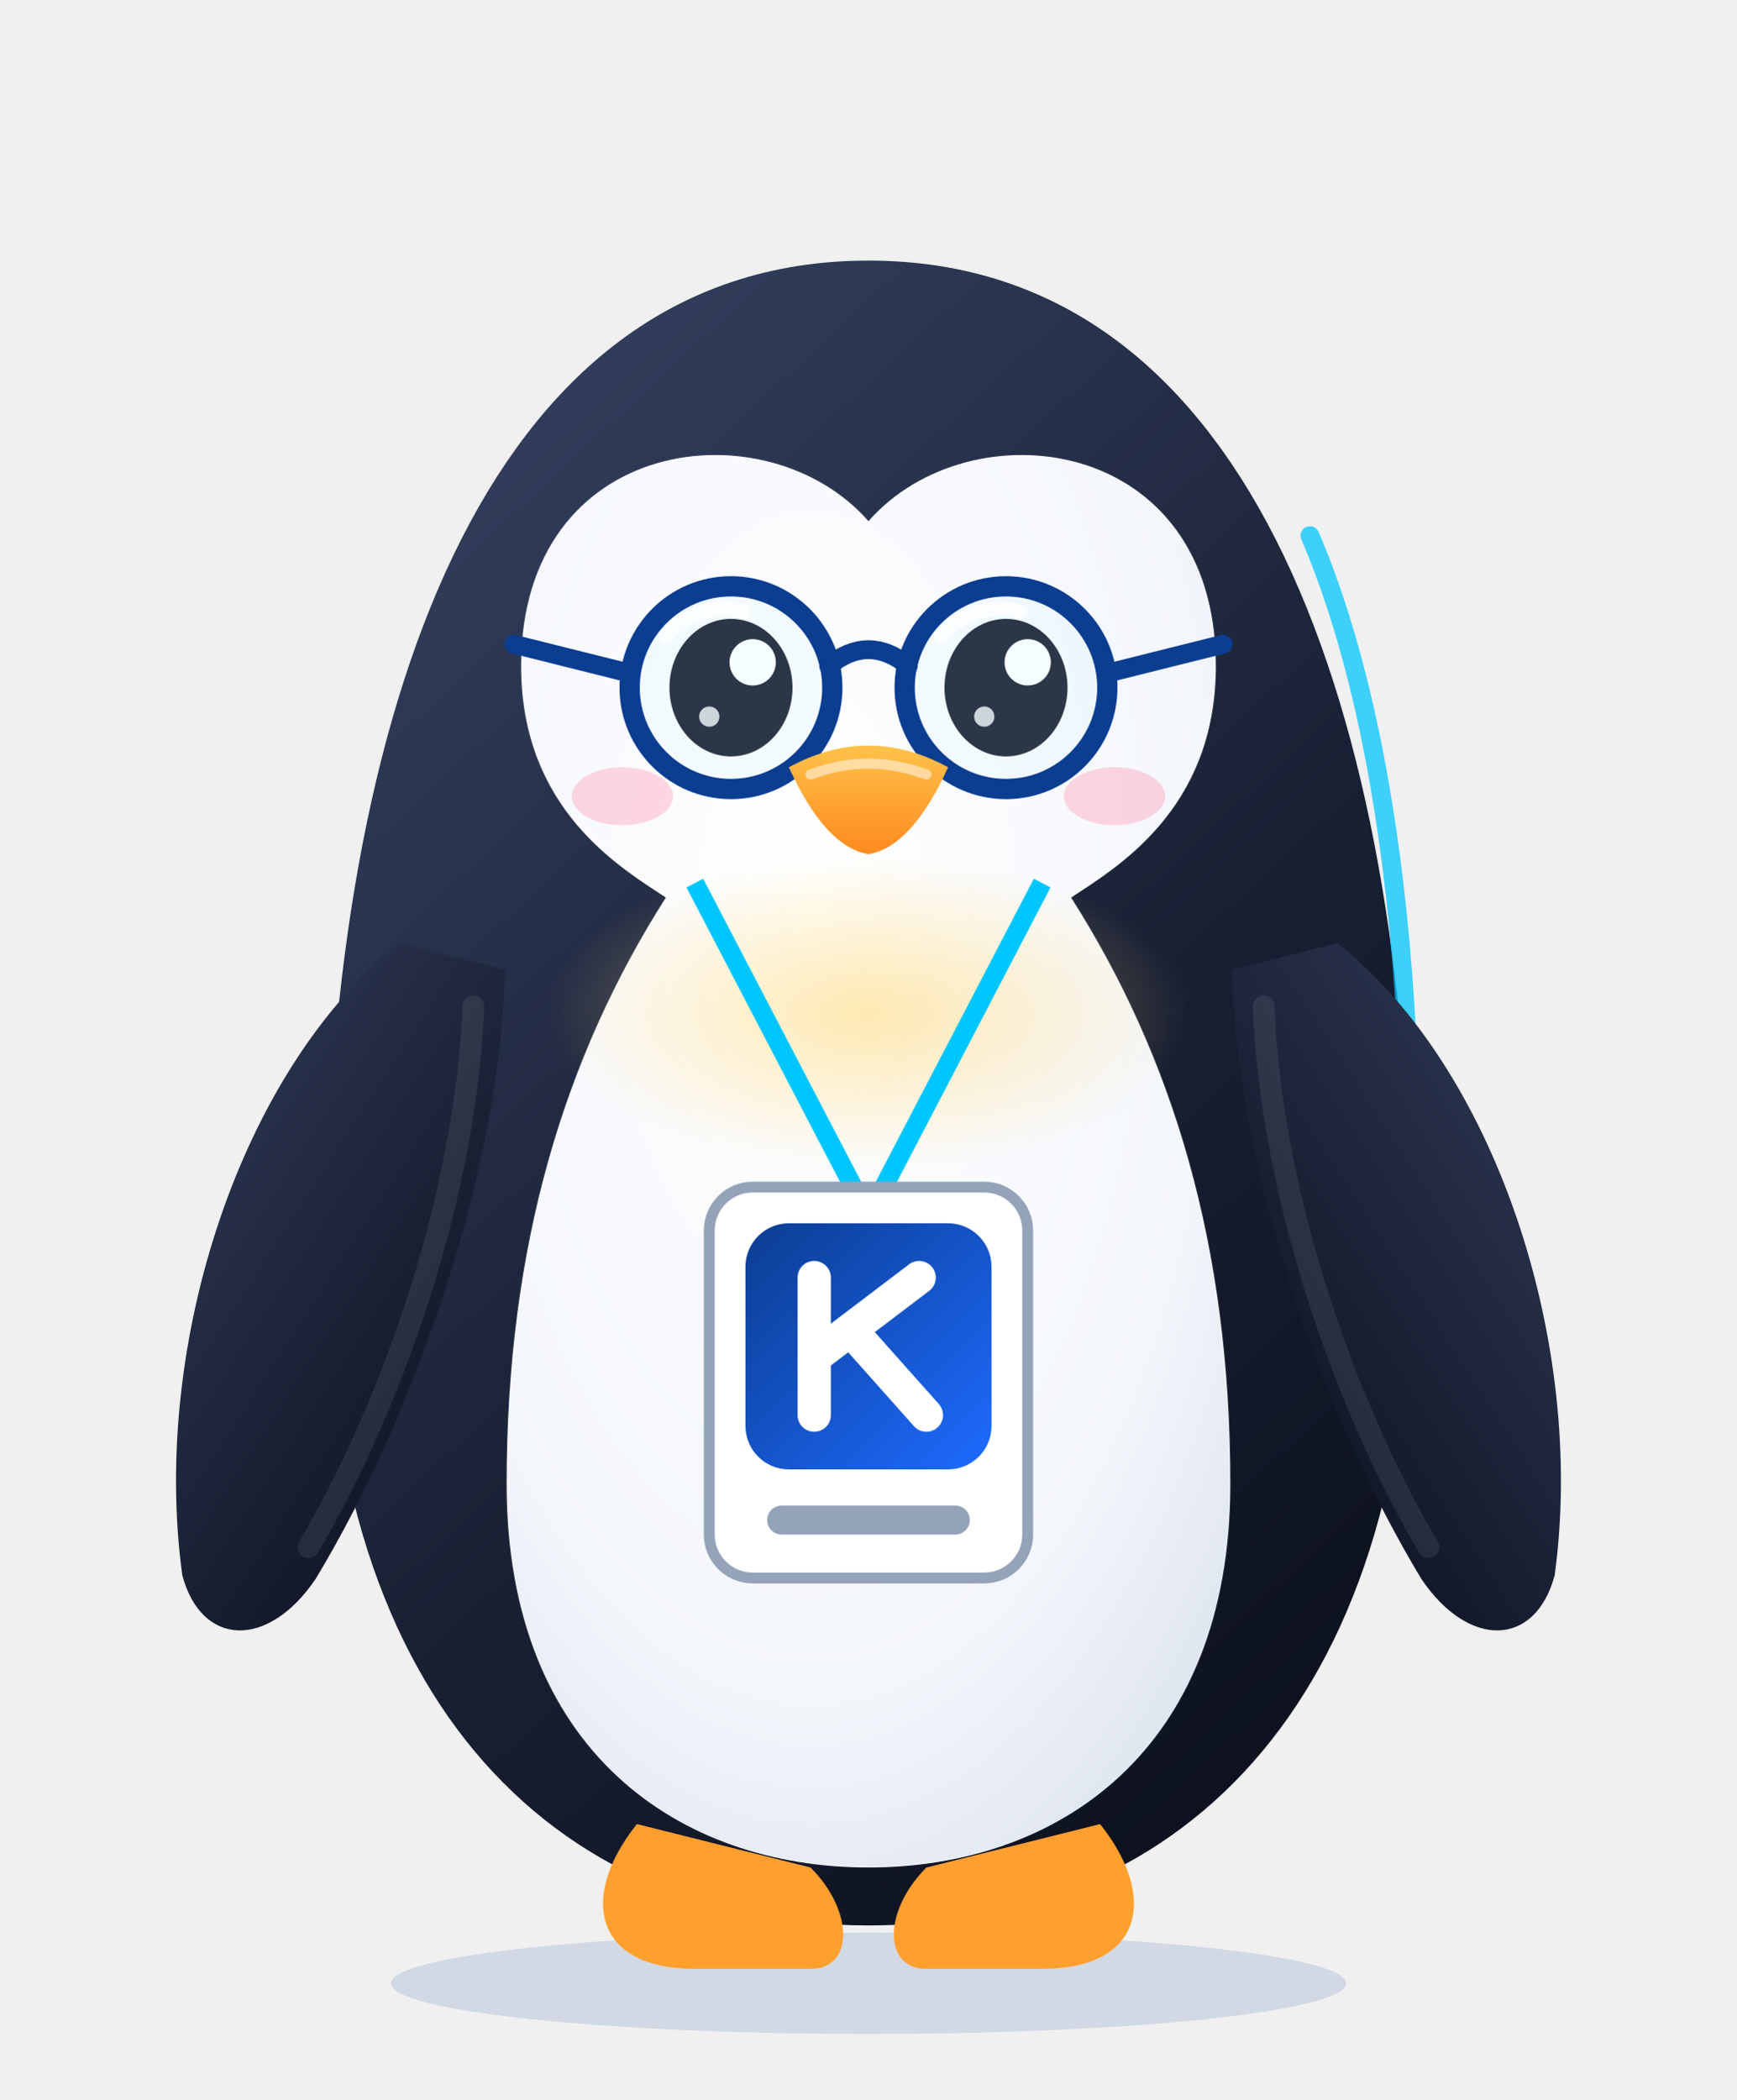
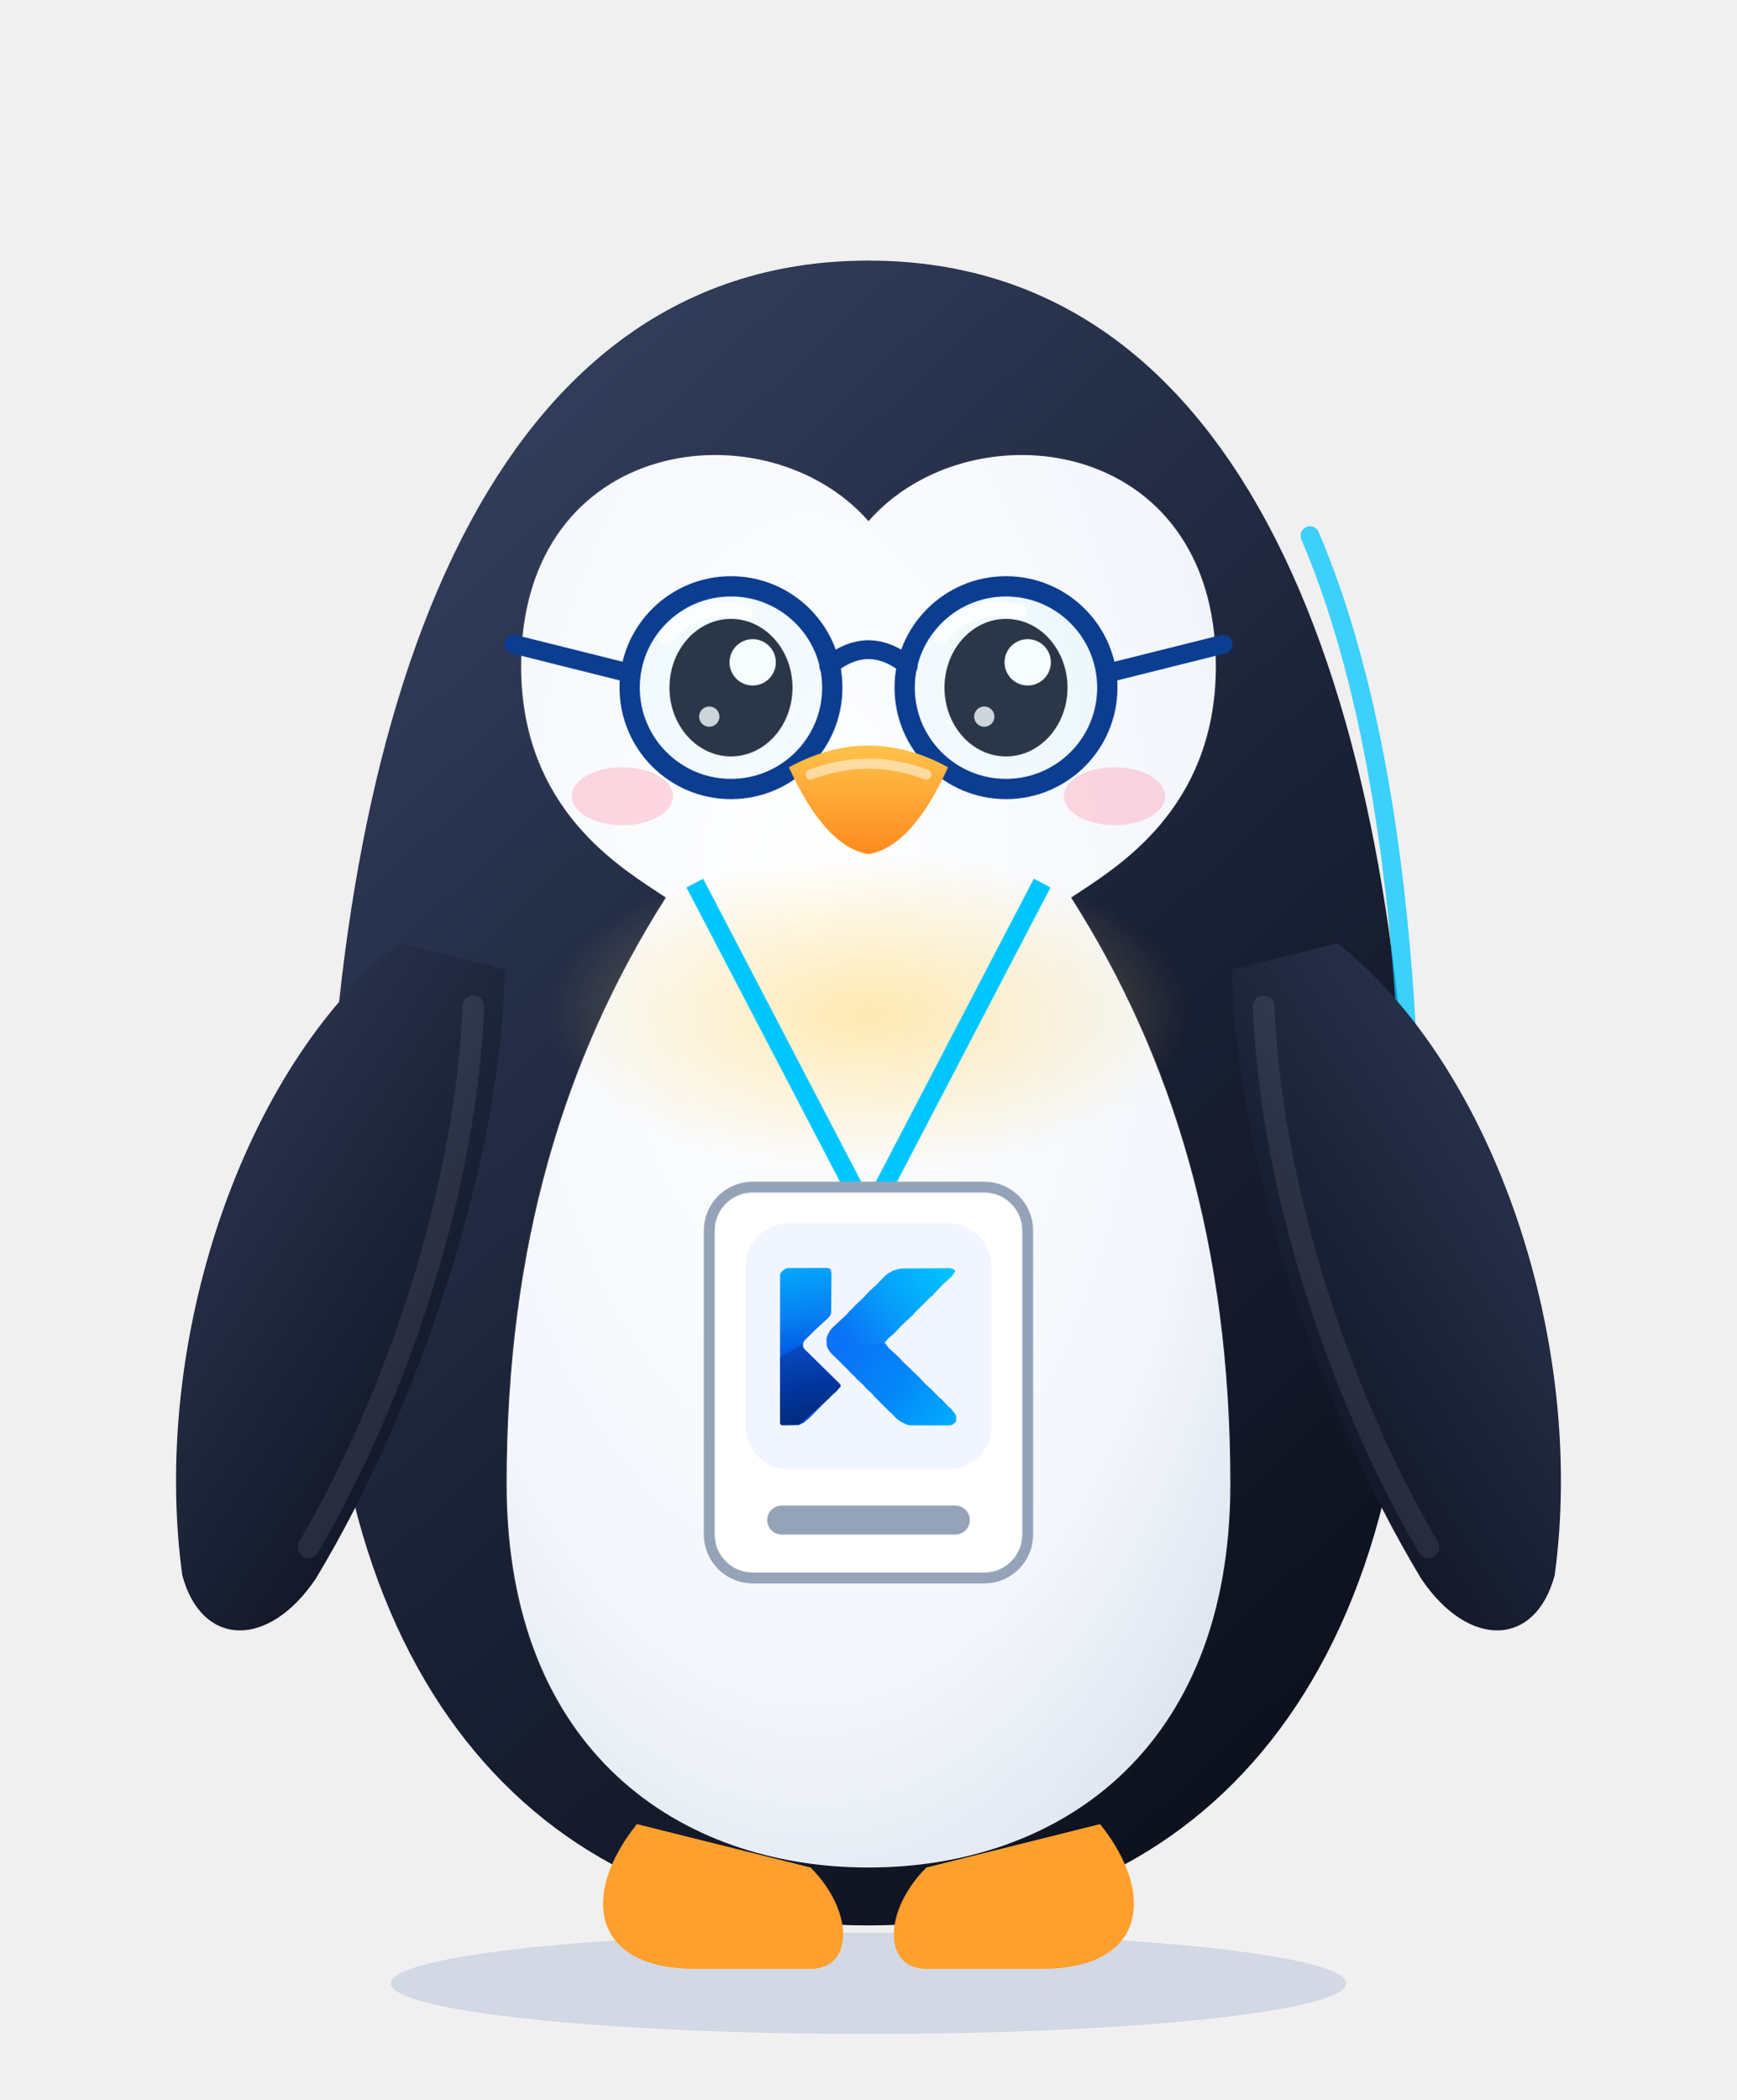
<svg xmlns="http://www.w3.org/2000/svg" viewBox="0 0 240 290" role="img" aria-label="Krewoxa penguin mascot — standing">
  <defs>
    <linearGradient id="kp-body" x1="0.2" y1="0" x2="0.8" y2="1">
      <stop offset="0" stop-color="#34405F" />
      <stop offset="0.55" stop-color="#1A2135" />
      <stop offset="1" stop-color="#0C101C" />
    </linearGradient>
    <linearGradient id="kp-fl" x1="0" y1="0" x2="1" y2="1">
      <stop offset="0" stop-color="#2C3651" />
      <stop offset="1" stop-color="#0E1322" />
    </linearGradient>
    <radialGradient id="kp-belly" cx="0.42" cy="0.32" r="0.8">
      <stop offset="0" stop-color="#FFFFFF" />
      <stop offset="0.7" stop-color="#F3F6FB" />
      <stop offset="1" stop-color="#DCE3EE" />
    </radialGradient>
    <linearGradient id="kp-beak" x1="0" y1="0" x2="0" y2="1">
      <stop offset="0" stop-color="#FFC24A" />
      <stop offset="1" stop-color="#FF8A1F" />
    </linearGradient>
    <radialGradient id="kp-chest" cx="0.5" cy="0.5" r="0.5">
      <stop offset="0" stop-color="#FFD873" stop-opacity="0.55" />
      <stop offset="1" stop-color="#FFD873" stop-opacity="0" />
    </radialGradient>
    <linearGradient id="kp-brand" x1="0" y1="0" x2="1" y2="1">
      <stop offset="0" stop-color="#0B3D91" />
      <stop offset="1" stop-color="#1E6BFF" />
    </linearGradient>
+     <clipPath id="bkxBar">
+       <path d="M190.0 27.5 L179.5 26.0 L47.0 26.5 L38.5 28.5 L28.5 35.5 L22.5 42.5 L19.5 50.0 L19.5 560.5 L21.5 565.0 L25.5 567.5 L82.5 567.0 L100.0 560.0 L119.0 544.0 L198.5 464.0 L213.0 451.0 L228.0 434.0 L227.5 429.0 L222.0 422.5 L104.5 307.0 L100.0 301.5 L98.0 296.5 L98.5 286.5 L103.0 276.5 L143.0 237.0 L185.0 198.5 L193.0 188.5 L195.5 179.0 L196.5 46.0 L195.0 34.0Z" />
+     </clipPath>
+     <clipPath id="bkxChev">
+       <path d="M612.0 28.5 L604.0 27.0 L438.0 28.0 L424.0 30.5 L405.5 36.5 L400.5 40.5 L392.5 44.0 L380.5 54.0 L353.0 82.5 L324.5 108.5 L307.5 127.5 L275.5 157.5 L274.5 160.0 L259.0 174.5 L248.5 186.5 L202.5 229.5 L191.5 241.5 L183.5 256.5 L179.5 269.5 L180.0 292.0 L184.0 304.0 L186.5 306.5 L188.5 312.0 L195.5 320.0 L251.0 374.5 L267.0 392.0 L275.5 399.0 L284.0 409.0 L305.0 428.0 L313.5 438.0 L338.0 461.0 L344.5 469.0 L397.5 522.0 L402.0 525.0 L418.5 543.0 L435.5 556.0 L456.5 566.0 L468.5 568.0 L601.0 568.5 L609.0 567.5 L615.0 565.0 L624.0 557.0 L626.0 553.5 L626.0 538.5 L624.0 531.0 L608.0 510.5 L598.5 502.5 L576.0 478.5 L568.0 472.5 L539.0 442.5 L519.5 425.5 L501.0 405.0 L440.5 347.0 L431.0 336.0 L393.5 301.5 L380.5 284.5 L381.0 281.5 L391.0 270.0 L410.5 253.0 L440.5 222.0 L480.0 185.0 L483.0 180.5 L538.0 126.0 L545.5 121.0 L550.0 114.5 L582.5 81.0 L610.0 56.0 L622.0 39.5 L622.0 35.5 L620.0 32.5Z" />
+     </clipPath>
+     <linearGradient id="bkxBarG" gradientUnits="userSpaceOnUse" x1="60" y1="27" x2="100" y2="330">
+       <stop offset="0" stop-color="#04A6FC" />
+       <stop offset=".55" stop-color="#0780F2" />
+       <stop offset="1" stop-color="#0056E0" />
+     </linearGradient>
+     <linearGradient id="bkxBarD" gradientUnits="userSpaceOnUse" x1="60" y1="300" x2="100" y2="567">
+       <stop offset="0" stop-color="#0A4BC0" />
+       <stop offset=".5" stop-color="#0236A0" />
+       <stop offset="1" stop-color="#012B7B" />
+     </linearGradient>
+     <linearGradient id="bkxChevU" gradientUnits="userSpaceOnUse" x1="590" y1="30" x2="250" y2="285">
+       <stop offset="0" stop-color="#00C2FF" />
+       <stop offset=".5" stop-color="#06A0FA" />
+       <stop offset="1" stop-color="#0A72F6" />
+     </linearGradient>
+     <linearGradient id="bkxChevL" gradientUnits="userSpaceOnUse" x1="250" y1="285" x2="600" y2="560">
+       <stop offset="0" stop-color="#0A72F6" />
+       <stop offset=".5" stop-color="#0486F8" />
+       <stop offset="1" stop-color="#03AAFD" />
+     </linearGradient>
  </defs>
  <ellipse cx="120" cy="274" rx="66" ry="7" fill="#0B3D91" opacity=".13" />
  <path d="M120 36 C174 36 194 100 195 170 C196 234 164 266 120 266 C76 266 44 234 45 170 C46 100 66 36 120 36 Z" fill="url(#kp-body)" />
  <path d="M120 72 C106 56 72 60 72 92 C72 112 86 120 92 124 C78 146 70 172 70 205 C70 242 94 258 120 258 C146 258 170 242 170 205 C170 172 162 146 148 124 C154 120 168 112 168 92 C168 60 134 56 120 72 Z" fill="url(#kp-belly)" />
  <ellipse cx="120" cy="140" rx="44" ry="22" fill="url(#kp-chest)" />
  <path d="M181 74 C193 102 197 146 194 196" fill="none" stroke="#00C6FF" stroke-width="2.6" stroke-linecap="round" opacity=".75" />
  <path d="M88 252 C80 262 82 272 96 272 L112 272 C118 272 118 264 112 258 Z" fill="#FF9F2E" />
  <path d="M152 252 C160 262 158 272 144 272 L128 272 C122 272 122 264 128 258 Z" fill="#FF9F2E" />
  <path d="M96 122 L120 168 L144 122" fill="none" stroke="#00C6FF" stroke-width="2.6" stroke-linejoin="round" />
  <rect x="98" y="164" width="44" height="54" rx="6" fill="#fff" stroke="#94A3B8" stroke-width="1.5" />
-   <rect x="103" y="169" width="34" height="34" rx="6" fill="url(#kp-brand)" />
-   <path d="M112.5 176.5 V195.5 M112.5 187.5 L127 176.5 M117.5 183.7 L128 195.5" fill="none" stroke="#fff" stroke-width="4.6" stroke-linecap="round" stroke-linejoin="round" />
+   <rect x="103" y="169" width="34" height="34" rx="6" fill="#F1F5FF" />
+   <g transform="translate(107 174.12) scale(0.04012)">
+     <g clip-path="url(#bkxBar)">
+       <rect x="0" y="0" width="240" height="600" fill="url(#bkxBarG)" />
+       <polygon points="20,333 98,288 235,433 81,570 20,570" fill="url(#bkxBarD)" />
+     </g>
+     <g clip-path="url(#bkxChev)">
+       <rect x="170" y="0" width="480" height="286" fill="url(#bkxChevU)" />
+       <rect x="170" y="285" width="480" height="320" fill="url(#bkxChevL)" />
+     </g>
+   </g>
  <rect x="106" y="208" width="28" height="4" rx="2" fill="#94A3B8" />
  <ellipse cx="101" cy="95" rx="8.5" ry="9.5" fill="#141A2B" />
  <circle cx="104" cy="91.5" r="3.2" fill="#fff" />
  <circle cx="98" cy="99" r="1.4" fill="#fff" opacity=".8" />
  <ellipse cx="139" cy="95" rx="8.5" ry="9.5" fill="#141A2B" />
  <circle cx="142" cy="91.5" r="3.2" fill="#fff" />
  <circle cx="136" cy="99" r="1.4" fill="#fff" opacity=".8" />
  <path d="M87 93 L71 89" stroke="#0B3D91" stroke-width="2.6" stroke-linecap="round" />
  <path d="M153 93 L169 89" stroke="#0B3D91" stroke-width="2.6" stroke-linecap="round" />
  <path d="M114.5 92 Q120 87.5 125.5 92" fill="none" stroke="#0B3D91" stroke-width="2.6" stroke-linecap="round" />
  <circle cx="101" cy="95" r="14" fill="#BFEFFF" fill-opacity=".14" stroke="#0B3D91" stroke-width="2.8" />
  <path d="M92 88 A10.5 10.5 0 0 1 103 84.5" fill="none" stroke="#fff" stroke-opacity=".75" stroke-width="2" stroke-linecap="round" />
  <circle cx="139" cy="95" r="14" fill="#BFEFFF" fill-opacity=".14" stroke="#0B3D91" stroke-width="2.8" />
  <path d="M130 88 A10.5 10.5 0 0 1 141 84.5" fill="none" stroke="#fff" stroke-opacity=".75" stroke-width="2" stroke-linecap="round" />
  <ellipse cx="86" cy="110" rx="7" ry="4" fill="#FF8FA8" opacity=".35" />
  <ellipse cx="154" cy="110" rx="7" ry="4" fill="#FF8FA8" opacity=".35" />
  <path d="M109 106 Q120 100 131 106 Q126 117 120 118 Q114 117 109 106 Z" fill="url(#kp-beak)" />
  <path d="M112 107 Q120 104 128 107" fill="none" stroke="#fff" stroke-opacity=".5" stroke-width="1.4" stroke-linecap="round" />
  <g transform="translate(62 132) rotate(14) scale(1 1.0)">
    <path d="M-7 0 C-24 22,-27 62,-15 92 C-10 101,-1 99,3 88 C11 62,14 26,8 0 Z" fill="url(#kp-fl)" />
    <path d="M5 6 C10 30,8 60,1 84" fill="none" stroke="#fff" stroke-opacity=".08" stroke-width="3" stroke-linecap="round" />
  </g>
  <g transform="translate(178 132) rotate(-14) scale(-1,1) scale(1 1.0)">
    <path d="M-7 0 C-24 22,-27 62,-15 92 C-10 101,-1 99,3 88 C11 62,14 26,8 0 Z" fill="url(#kp-fl)" />
    <path d="M5 6 C10 30,8 60,1 84" fill="none" stroke="#fff" stroke-opacity=".08" stroke-width="3" stroke-linecap="round" />
  </g>
</svg>
